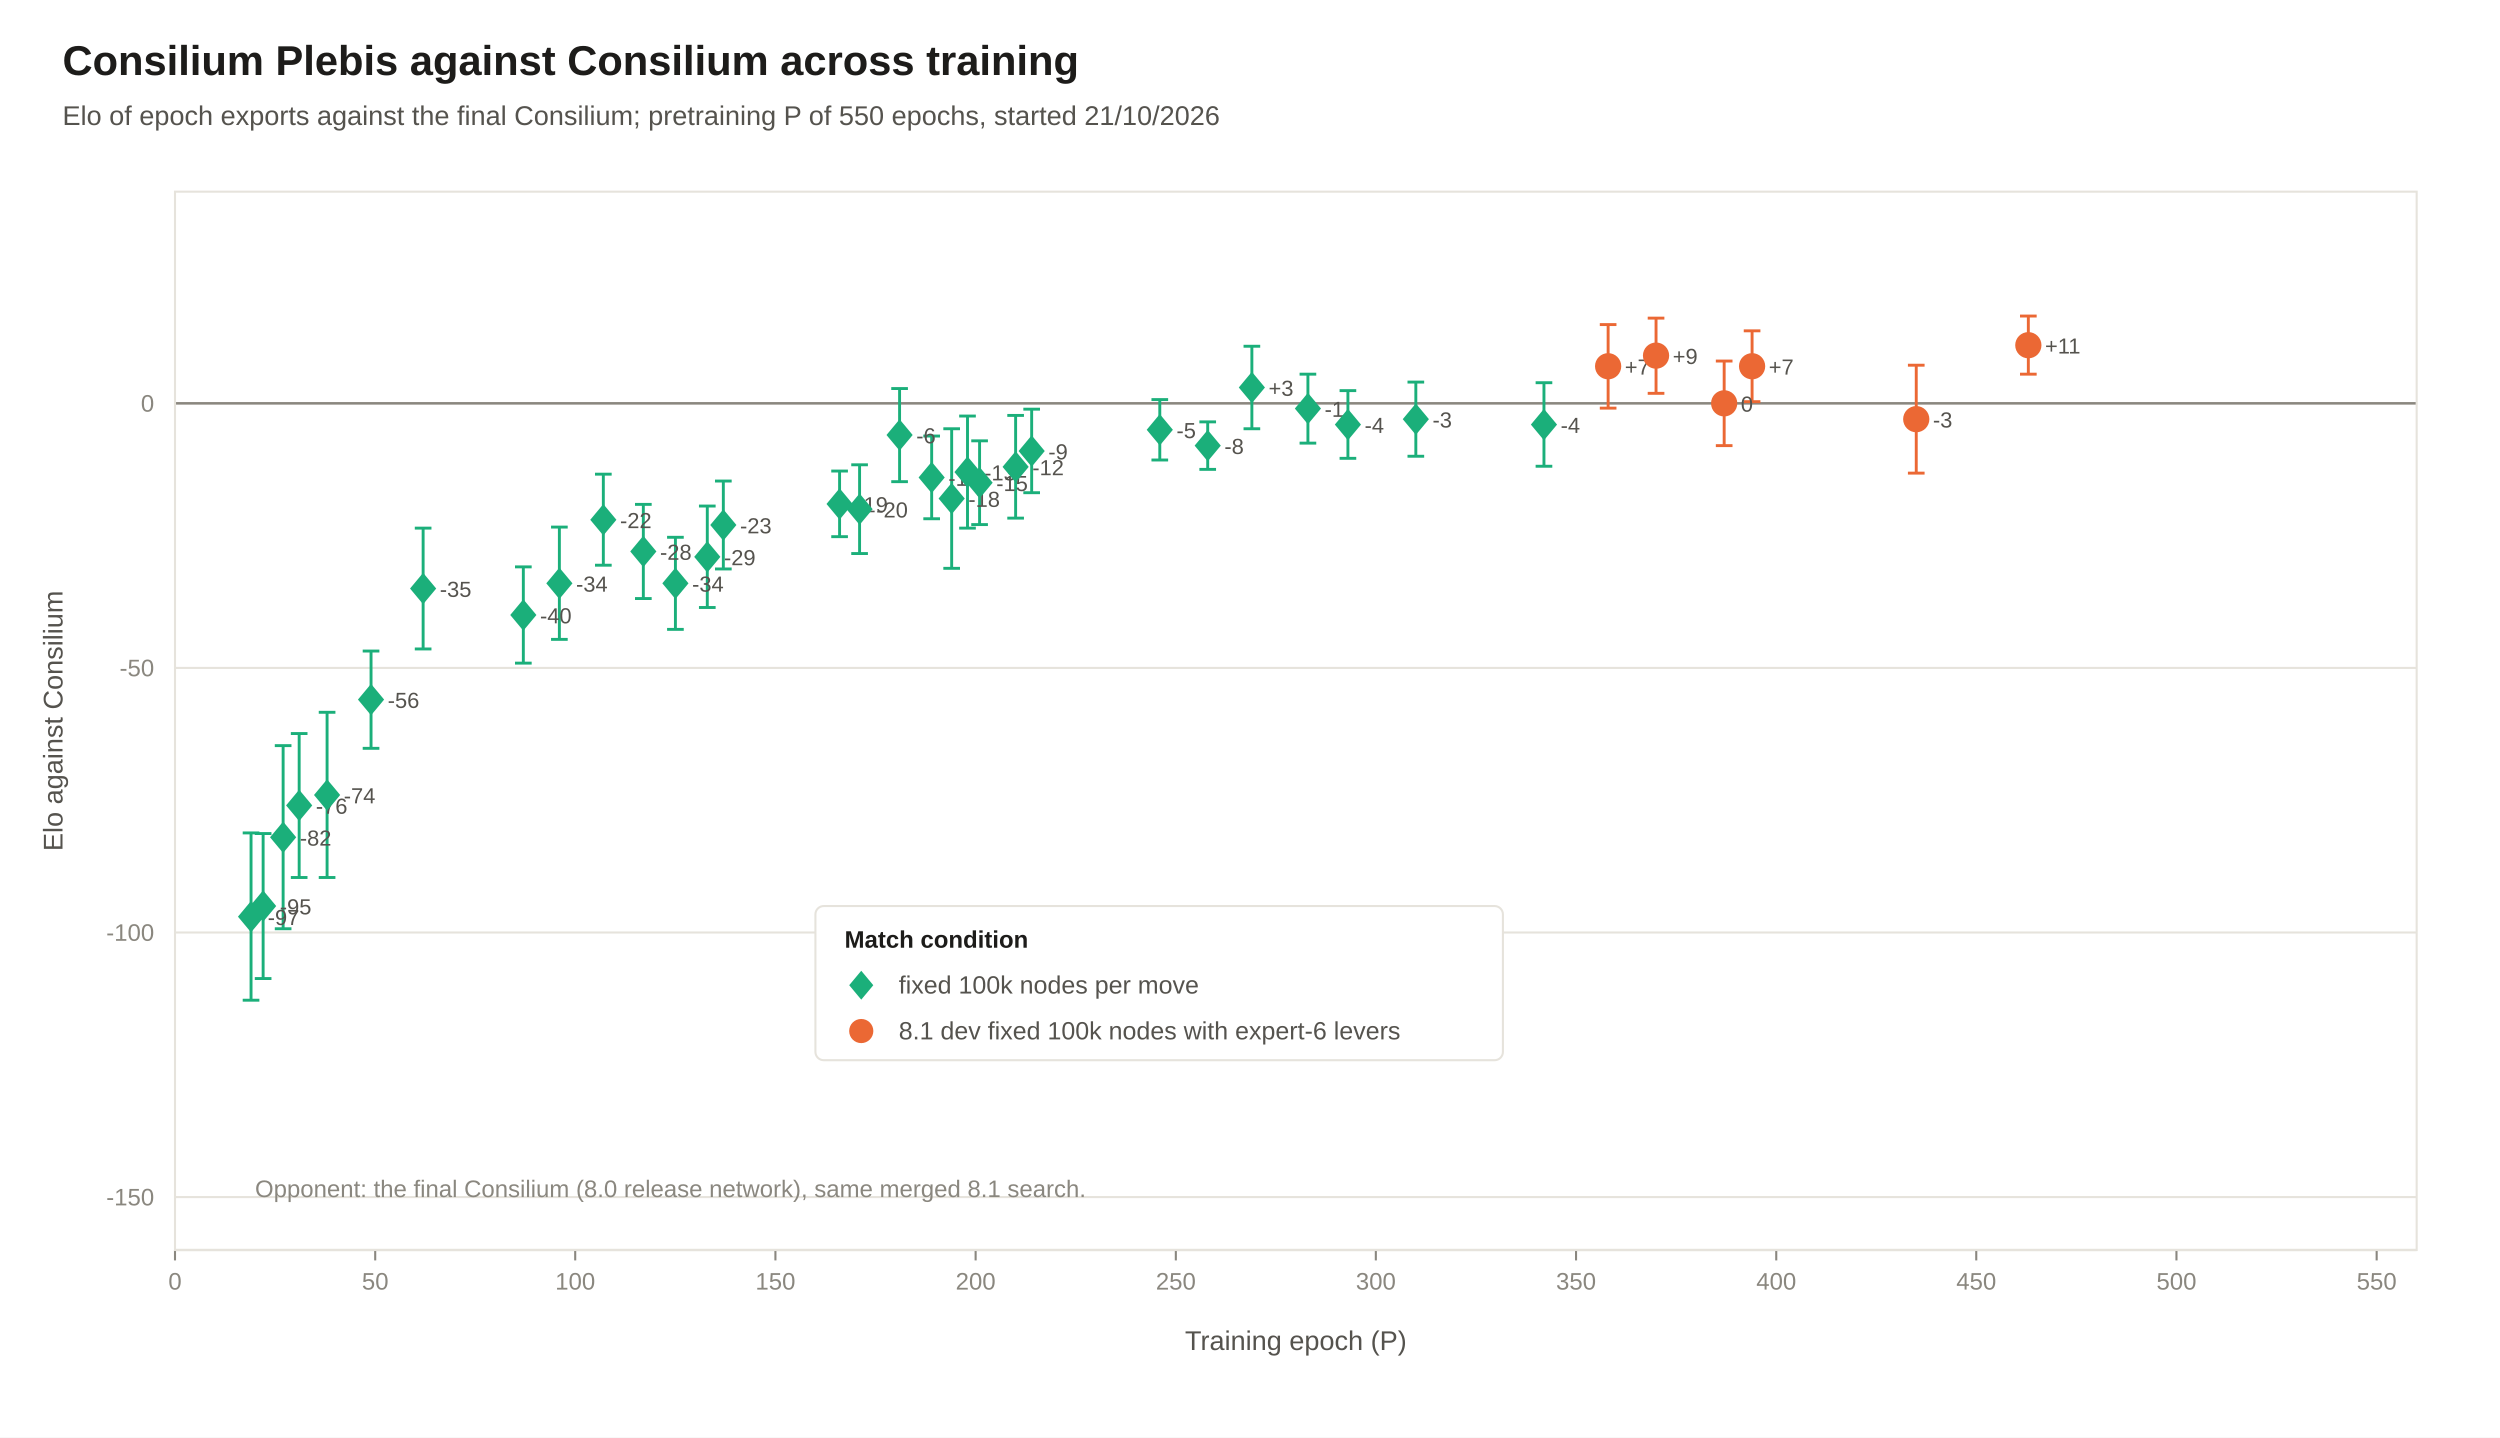
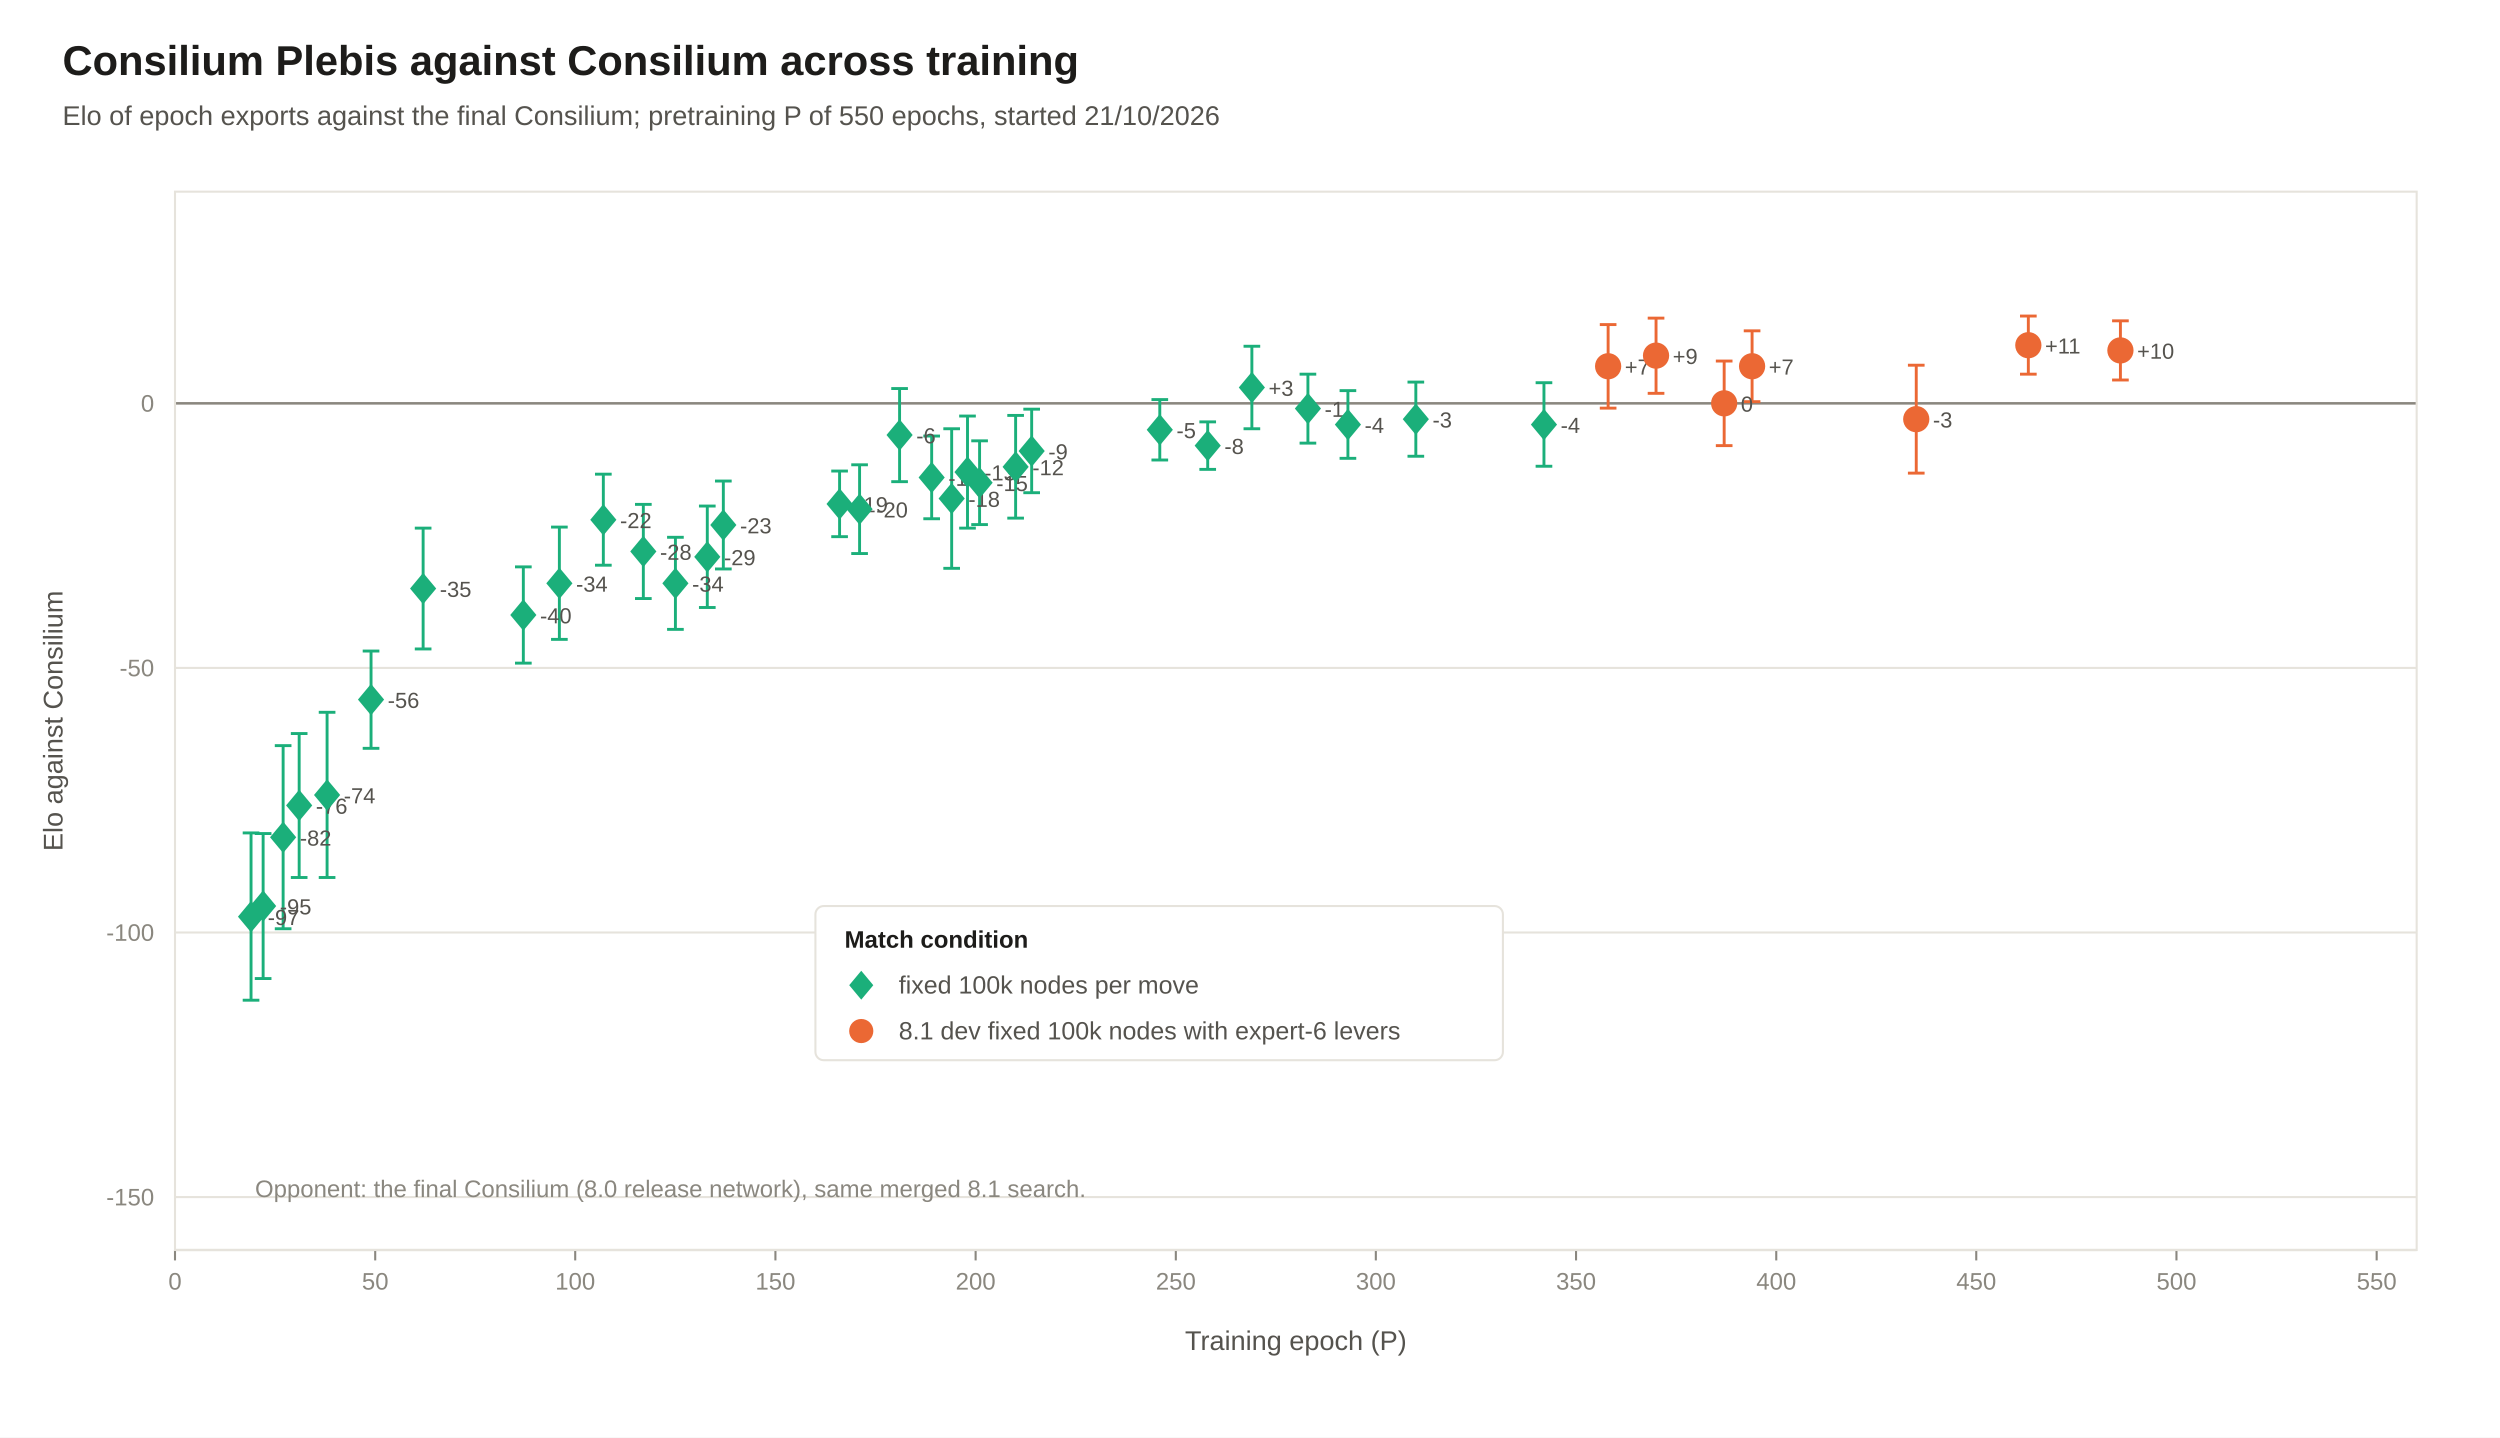
<svg xmlns="http://www.w3.org/2000/svg" viewBox="0 0 1200 690" width="1200" height="690" font-family="Segoe UI, Helvetica Neue, Arial, sans-serif" role="img" aria-label="Consilium Plebis against Consilium across training: Elo of epoch exports against the final Consilium; pretraining P of 550 epochs, started 21/10/2026">
  <rect width="1200" height="690" fill="#ffffff" />
  <line x1="84" y1="574.6" x2="1160" y2="574.6" stroke="#e6e3dc" stroke-width="1" />
  <text x="74.0" y="578.6" font-size="11.5" fill="#8a877f" text-anchor="end" font-weight="normal">-150</text>
  <line x1="84" y1="447.6" x2="1160" y2="447.6" stroke="#e6e3dc" stroke-width="1" />
  <text x="74.0" y="451.6" font-size="11.5" fill="#8a877f" text-anchor="end" font-weight="normal">-100</text>
  <line x1="84" y1="320.6" x2="1160" y2="320.6" stroke="#e6e3dc" stroke-width="1" />
  <text x="74.0" y="324.6" font-size="11.5" fill="#8a877f" text-anchor="end" font-weight="normal">-50</text>
  <line x1="84" y1="193.6" x2="1160" y2="193.6" stroke="#e6e3dc" stroke-width="1" />
  <text x="74.0" y="197.6" font-size="11.5" fill="#8a877f" text-anchor="end" font-weight="normal">0</text>
  <line x1="84" y1="193.6" x2="1160" y2="193.6" stroke="#8a877f" stroke-width="1.2" />
  <line x1="84" y1="600" x2="1160" y2="600" stroke="#8a877f" stroke-width="1" />
  <line x1="84.0" y1="600" x2="84.0" y2="605" stroke="#8a877f" stroke-width="1" />
  <text x="84.0" y="619.0" font-size="11.5" fill="#8a877f" text-anchor="middle" font-weight="normal">0</text>
  <line x1="180.1" y1="600" x2="180.1" y2="605" stroke="#8a877f" stroke-width="1" />
  <text x="180.1" y="619.0" font-size="11.5" fill="#8a877f" text-anchor="middle" font-weight="normal">50</text>
  <line x1="276.1" y1="600" x2="276.1" y2="605" stroke="#8a877f" stroke-width="1" />
  <text x="276.1" y="619.0" font-size="11.5" fill="#8a877f" text-anchor="middle" font-weight="normal">100</text>
  <line x1="372.2" y1="600" x2="372.2" y2="605" stroke="#8a877f" stroke-width="1" />
  <text x="372.2" y="619.0" font-size="11.5" fill="#8a877f" text-anchor="middle" font-weight="normal">150</text>
  <line x1="468.3" y1="600" x2="468.3" y2="605" stroke="#8a877f" stroke-width="1" />
  <text x="468.3" y="619.0" font-size="11.5" fill="#8a877f" text-anchor="middle" font-weight="normal">200</text>
  <line x1="564.4" y1="600" x2="564.4" y2="605" stroke="#8a877f" stroke-width="1" />
  <text x="564.4" y="619.0" font-size="11.5" fill="#8a877f" text-anchor="middle" font-weight="normal">250</text>
  <line x1="660.4" y1="600" x2="660.4" y2="605" stroke="#8a877f" stroke-width="1" />
  <text x="660.4" y="619.0" font-size="11.5" fill="#8a877f" text-anchor="middle" font-weight="normal">300</text>
  <line x1="756.5" y1="600" x2="756.5" y2="605" stroke="#8a877f" stroke-width="1" />
  <text x="756.5" y="619.0" font-size="11.5" fill="#8a877f" text-anchor="middle" font-weight="normal">350</text>
  <line x1="852.6" y1="600" x2="852.6" y2="605" stroke="#8a877f" stroke-width="1" />
  <text x="852.6" y="619.0" font-size="11.5" fill="#8a877f" text-anchor="middle" font-weight="normal">400</text>
  <line x1="948.6" y1="600" x2="948.6" y2="605" stroke="#8a877f" stroke-width="1" />
  <text x="948.6" y="619.0" font-size="11.5" fill="#8a877f" text-anchor="middle" font-weight="normal">450</text>
  <line x1="1044.7" y1="600" x2="1044.7" y2="605" stroke="#8a877f" stroke-width="1" />
  <text x="1044.7" y="619.0" font-size="11.5" fill="#8a877f" text-anchor="middle" font-weight="normal">500</text>
  <line x1="1140.8" y1="600" x2="1140.8" y2="605" stroke="#8a877f" stroke-width="1" />
  <text x="1140.8" y="619.0" font-size="11.5" fill="#8a877f" text-anchor="middle" font-weight="normal">550</text>
  <text x="622.0" y="648.0" font-size="13" fill="#55534e" text-anchor="middle" font-weight="normal">Training epoch (P)</text>
  <text x="30" y="346.0" font-size="13" fill="#55534e" text-anchor="middle" transform="rotate(-90 30 346.0)">Elo against Consilium</text>
  <line x1="120.5" y1="480.1" x2="120.5" y2="399.8" stroke="#1baf7a" stroke-width="1.4" />
  <line x1="116.5" y1="480.1" x2="124.5" y2="480.1" stroke="#1baf7a" stroke-width="1.4" />
  <line x1="116.5" y1="399.8" x2="124.5" y2="399.8" stroke="#1baf7a" stroke-width="1.4" />
  <line x1="126.3" y1="469.7" x2="126.3" y2="400.1" stroke="#1baf7a" stroke-width="1.4" />
  <line x1="122.3" y1="469.7" x2="130.3" y2="469.7" stroke="#1baf7a" stroke-width="1.4" />
  <line x1="122.3" y1="400.1" x2="130.3" y2="400.1" stroke="#1baf7a" stroke-width="1.4" />
  <line x1="135.9" y1="445.8" x2="135.9" y2="357.9" stroke="#1baf7a" stroke-width="1.4" />
  <line x1="131.9" y1="445.8" x2="139.9" y2="445.8" stroke="#1baf7a" stroke-width="1.4" />
  <line x1="131.9" y1="357.9" x2="139.9" y2="357.9" stroke="#1baf7a" stroke-width="1.4" />
  <line x1="143.6" y1="421.2" x2="143.6" y2="352.1" stroke="#1baf7a" stroke-width="1.4" />
  <line x1="139.6" y1="421.2" x2="147.6" y2="421.2" stroke="#1baf7a" stroke-width="1.4" />
  <line x1="139.6" y1="352.1" x2="147.6" y2="352.1" stroke="#1baf7a" stroke-width="1.4" />
  <line x1="157.0" y1="421.2" x2="157.0" y2="341.9" stroke="#1baf7a" stroke-width="1.4" />
  <line x1="153.0" y1="421.2" x2="161.0" y2="421.2" stroke="#1baf7a" stroke-width="1.4" />
  <line x1="153.0" y1="341.9" x2="161.0" y2="341.9" stroke="#1baf7a" stroke-width="1.4" />
  <line x1="178.1" y1="359.2" x2="178.1" y2="312.5" stroke="#1baf7a" stroke-width="1.4" />
  <line x1="174.1" y1="359.2" x2="182.1" y2="359.2" stroke="#1baf7a" stroke-width="1.4" />
  <line x1="174.1" y1="312.5" x2="182.1" y2="312.5" stroke="#1baf7a" stroke-width="1.4" />
  <line x1="203.1" y1="311.5" x2="203.1" y2="253.5" stroke="#1baf7a" stroke-width="1.4" />
  <line x1="199.1" y1="311.5" x2="207.1" y2="311.5" stroke="#1baf7a" stroke-width="1.4" />
  <line x1="199.1" y1="253.5" x2="207.1" y2="253.5" stroke="#1baf7a" stroke-width="1.4" />
  <line x1="251.2" y1="318.3" x2="251.2" y2="272.1" stroke="#1baf7a" stroke-width="1.4" />
  <line x1="247.2" y1="318.3" x2="255.2" y2="318.3" stroke="#1baf7a" stroke-width="1.4" />
  <line x1="247.2" y1="272.1" x2="255.2" y2="272.1" stroke="#1baf7a" stroke-width="1.4" />
  <line x1="268.5" y1="306.9" x2="268.5" y2="253.0" stroke="#1baf7a" stroke-width="1.4" />
  <line x1="264.5" y1="306.9" x2="272.5" y2="306.9" stroke="#1baf7a" stroke-width="1.4" />
  <line x1="264.5" y1="253.0" x2="272.5" y2="253.0" stroke="#1baf7a" stroke-width="1.4" />
  <line x1="289.6" y1="271.3" x2="289.6" y2="227.6" stroke="#1baf7a" stroke-width="1.4" />
  <line x1="285.6" y1="271.3" x2="293.6" y2="271.3" stroke="#1baf7a" stroke-width="1.4" />
  <line x1="285.6" y1="227.6" x2="293.6" y2="227.6" stroke="#1baf7a" stroke-width="1.4" />
  <line x1="308.8" y1="287.3" x2="308.8" y2="242.1" stroke="#1baf7a" stroke-width="1.4" />
  <line x1="304.8" y1="287.3" x2="312.8" y2="287.3" stroke="#1baf7a" stroke-width="1.4" />
  <line x1="304.8" y1="242.1" x2="312.8" y2="242.1" stroke="#1baf7a" stroke-width="1.4" />
  <line x1="324.2" y1="302.1" x2="324.2" y2="257.9" stroke="#1baf7a" stroke-width="1.4" />
  <line x1="320.2" y1="302.1" x2="328.2" y2="302.1" stroke="#1baf7a" stroke-width="1.4" />
  <line x1="320.2" y1="257.9" x2="328.2" y2="257.9" stroke="#1baf7a" stroke-width="1.4" />
  <line x1="339.5" y1="291.6" x2="339.5" y2="242.9" stroke="#1baf7a" stroke-width="1.4" />
  <line x1="335.5" y1="291.6" x2="343.5" y2="291.6" stroke="#1baf7a" stroke-width="1.4" />
  <line x1="335.5" y1="242.9" x2="343.5" y2="242.9" stroke="#1baf7a" stroke-width="1.4" />
  <line x1="347.2" y1="273.1" x2="347.2" y2="230.9" stroke="#1baf7a" stroke-width="1.4" />
  <line x1="343.2" y1="273.1" x2="351.2" y2="273.1" stroke="#1baf7a" stroke-width="1.4" />
  <line x1="343.2" y1="230.9" x2="351.2" y2="230.9" stroke="#1baf7a" stroke-width="1.4" />
  <line x1="403.0" y1="257.6" x2="403.0" y2="226.1" stroke="#1baf7a" stroke-width="1.4" />
  <line x1="399.0" y1="257.6" x2="407.0" y2="257.6" stroke="#1baf7a" stroke-width="1.4" />
  <line x1="399.0" y1="226.1" x2="407.0" y2="226.1" stroke="#1baf7a" stroke-width="1.4" />
  <line x1="412.6" y1="265.7" x2="412.6" y2="223.1" stroke="#1baf7a" stroke-width="1.4" />
  <line x1="408.6" y1="265.7" x2="416.6" y2="265.7" stroke="#1baf7a" stroke-width="1.4" />
  <line x1="408.6" y1="223.1" x2="416.6" y2="223.1" stroke="#1baf7a" stroke-width="1.4" />
  <line x1="431.8" y1="231.2" x2="431.8" y2="186.5" stroke="#1baf7a" stroke-width="1.4" />
  <line x1="427.8" y1="231.2" x2="435.8" y2="231.2" stroke="#1baf7a" stroke-width="1.4" />
  <line x1="427.8" y1="186.5" x2="435.8" y2="186.5" stroke="#1baf7a" stroke-width="1.4" />
  <line x1="447.2" y1="249.0" x2="447.2" y2="209.3" stroke="#1baf7a" stroke-width="1.4" />
  <line x1="443.2" y1="249.0" x2="451.2" y2="249.0" stroke="#1baf7a" stroke-width="1.4" />
  <line x1="443.2" y1="209.3" x2="451.2" y2="209.3" stroke="#1baf7a" stroke-width="1.4" />
  <line x1="456.8" y1="272.8" x2="456.8" y2="205.8" stroke="#1baf7a" stroke-width="1.4" />
  <line x1="452.8" y1="272.8" x2="460.8" y2="272.8" stroke="#1baf7a" stroke-width="1.4" />
  <line x1="452.8" y1="205.8" x2="460.8" y2="205.8" stroke="#1baf7a" stroke-width="1.4" />
  <line x1="464.4" y1="253.5" x2="464.4" y2="199.7" stroke="#1baf7a" stroke-width="1.4" />
  <line x1="460.4" y1="253.5" x2="468.4" y2="253.5" stroke="#1baf7a" stroke-width="1.4" />
  <line x1="460.4" y1="199.7" x2="468.4" y2="199.7" stroke="#1baf7a" stroke-width="1.4" />
  <line x1="470.2" y1="251.8" x2="470.2" y2="211.6" stroke="#1baf7a" stroke-width="1.4" />
  <line x1="466.2" y1="251.8" x2="474.2" y2="251.8" stroke="#1baf7a" stroke-width="1.4" />
  <line x1="466.2" y1="211.6" x2="474.2" y2="211.6" stroke="#1baf7a" stroke-width="1.4" />
  <line x1="487.5" y1="248.7" x2="487.5" y2="199.4" stroke="#1baf7a" stroke-width="1.4" />
  <line x1="483.5" y1="248.7" x2="491.5" y2="248.7" stroke="#1baf7a" stroke-width="1.4" />
  <line x1="483.5" y1="199.4" x2="491.5" y2="199.4" stroke="#1baf7a" stroke-width="1.4" />
  <line x1="495.2" y1="236.5" x2="495.2" y2="196.4" stroke="#1baf7a" stroke-width="1.4" />
  <line x1="491.2" y1="236.5" x2="499.2" y2="236.5" stroke="#1baf7a" stroke-width="1.4" />
  <line x1="491.2" y1="196.4" x2="499.2" y2="196.4" stroke="#1baf7a" stroke-width="1.4" />
  <line x1="556.7" y1="220.8" x2="556.7" y2="191.8" stroke="#1baf7a" stroke-width="1.4" />
  <line x1="552.7" y1="220.8" x2="560.7" y2="220.8" stroke="#1baf7a" stroke-width="1.4" />
  <line x1="552.7" y1="191.8" x2="560.7" y2="191.8" stroke="#1baf7a" stroke-width="1.4" />
  <line x1="579.7" y1="225.3" x2="579.7" y2="202.5" stroke="#1baf7a" stroke-width="1.4" />
  <line x1="575.7" y1="225.3" x2="583.7" y2="225.3" stroke="#1baf7a" stroke-width="1.4" />
  <line x1="575.7" y1="202.5" x2="583.7" y2="202.5" stroke="#1baf7a" stroke-width="1.4" />
  <line x1="600.9" y1="205.8" x2="600.9" y2="166.2" stroke="#1baf7a" stroke-width="1.4" />
  <line x1="596.9" y1="205.8" x2="604.9" y2="205.8" stroke="#1baf7a" stroke-width="1.4" />
  <line x1="596.9" y1="166.2" x2="604.9" y2="166.2" stroke="#1baf7a" stroke-width="1.4" />
  <line x1="627.8" y1="212.7" x2="627.8" y2="179.6" stroke="#1baf7a" stroke-width="1.4" />
  <line x1="623.8" y1="212.7" x2="631.8" y2="212.7" stroke="#1baf7a" stroke-width="1.4" />
  <line x1="623.8" y1="179.6" x2="631.8" y2="179.6" stroke="#1baf7a" stroke-width="1.4" />
  <line x1="647.0" y1="220.0" x2="647.0" y2="187.5" stroke="#1baf7a" stroke-width="1.4" />
  <line x1="643.0" y1="220.0" x2="651.0" y2="220.0" stroke="#1baf7a" stroke-width="1.4" />
  <line x1="643.0" y1="187.5" x2="651.0" y2="187.5" stroke="#1baf7a" stroke-width="1.4" />
  <line x1="679.6" y1="219.0" x2="679.6" y2="183.4" stroke="#1baf7a" stroke-width="1.4" />
  <line x1="675.6" y1="219.0" x2="683.6" y2="219.0" stroke="#1baf7a" stroke-width="1.4" />
  <line x1="675.6" y1="183.4" x2="683.6" y2="183.4" stroke="#1baf7a" stroke-width="1.4" />
  <line x1="741.1" y1="223.8" x2="741.1" y2="183.7" stroke="#1baf7a" stroke-width="1.4" />
  <line x1="737.1" y1="223.8" x2="745.1" y2="223.8" stroke="#1baf7a" stroke-width="1.4" />
  <line x1="737.1" y1="183.7" x2="745.1" y2="183.7" stroke="#1baf7a" stroke-width="1.4" />
  <polygon points="120.5,433.4 126.0,440.0 120.5,446.6 115.0,440.0" fill="#1baf7a" stroke="#1baf7a" stroke-width="1.2" />
  <text x="128.5" y="444.0" font-size="10.5" fill="#55534e" text-anchor="start" font-weight="normal">-97</text>
  <polygon points="126.3,428.3 131.8,434.9 126.3,441.5 120.8,434.9" fill="#1baf7a" stroke="#1baf7a" stroke-width="1.2" />
  <text x="134.3" y="438.9" font-size="10.5" fill="#55534e" text-anchor="start" font-weight="normal">-95</text>
  <polygon points="135.9,395.3 141.4,401.9 135.9,408.5 130.4,401.9" fill="#1baf7a" stroke="#1baf7a" stroke-width="1.2" />
  <text x="143.9" y="405.9" font-size="10.5" fill="#55534e" text-anchor="start" font-weight="normal">-82</text>
  <polygon points="143.6,380.0 149.1,386.6 143.6,393.2 138.1,386.6" fill="#1baf7a" stroke="#1baf7a" stroke-width="1.2" />
  <text x="151.6" y="390.6" font-size="10.5" fill="#55534e" text-anchor="start" font-weight="normal">-76</text>
  <polygon points="157.0,375.0 162.5,381.6 157.0,388.2 151.5,381.6" fill="#1baf7a" stroke="#1baf7a" stroke-width="1.2" />
  <text x="165.0" y="385.6" font-size="10.5" fill="#55534e" text-anchor="start" font-weight="normal">-74</text>
  <polygon points="178.1,329.2 183.6,335.8 178.1,342.4 172.6,335.8" fill="#1baf7a" stroke="#1baf7a" stroke-width="1.2" />
  <text x="186.1" y="339.8" font-size="10.5" fill="#55534e" text-anchor="start" font-weight="normal">-56</text>
  <polygon points="203.1,275.9 208.6,282.5 203.1,289.1 197.6,282.5" fill="#1baf7a" stroke="#1baf7a" stroke-width="1.2" />
  <text x="211.1" y="286.5" font-size="10.5" fill="#55534e" text-anchor="start" font-weight="normal">-35</text>
  <polygon points="251.2,288.6 256.7,295.2 251.2,301.8 245.7,295.2" fill="#1baf7a" stroke="#1baf7a" stroke-width="1.2" />
  <text x="259.2" y="299.2" font-size="10.5" fill="#55534e" text-anchor="start" font-weight="normal">-40</text>
  <polygon points="268.5,273.4 274.0,280.0 268.5,286.6 263.0,280.0" fill="#1baf7a" stroke="#1baf7a" stroke-width="1.2" />
  <text x="276.5" y="284.0" font-size="10.5" fill="#55534e" text-anchor="start" font-weight="normal">-34</text>
  <polygon points="289.6,242.9 295.1,249.5 289.6,256.1 284.1,249.5" fill="#1baf7a" stroke="#1baf7a" stroke-width="1.2" />
  <text x="297.6" y="253.5" font-size="10.5" fill="#55534e" text-anchor="start" font-weight="normal">-22</text>
  <polygon points="308.8,258.1 314.3,264.7 308.8,271.3 303.3,264.7" fill="#1baf7a" stroke="#1baf7a" stroke-width="1.2" />
  <text x="316.8" y="268.7" font-size="10.5" fill="#55534e" text-anchor="start" font-weight="normal">-28</text>
  <polygon points="324.2,273.4 329.7,280.0 324.2,286.6 318.7,280.0" fill="#1baf7a" stroke="#1baf7a" stroke-width="1.2" />
  <text x="332.2" y="284.0" font-size="10.5" fill="#55534e" text-anchor="start" font-weight="normal">-34</text>
  <polygon points="339.5,260.7 345.0,267.3 339.5,273.9 334.0,267.3" fill="#1baf7a" stroke="#1baf7a" stroke-width="1.2" />
  <text x="347.5" y="271.3" font-size="10.5" fill="#55534e" text-anchor="start" font-weight="normal">-29</text>
  <polygon points="347.2,245.4 352.7,252.0 347.2,258.6 341.7,252.0" fill="#1baf7a" stroke="#1baf7a" stroke-width="1.2" />
  <text x="355.2" y="256.0" font-size="10.5" fill="#55534e" text-anchor="start" font-weight="normal">-23</text>
  <polygon points="403.0,235.3 408.5,241.9 403.0,248.5 397.5,241.9" fill="#1baf7a" stroke="#1baf7a" stroke-width="1.2" />
  <text x="411.0" y="245.9" font-size="10.5" fill="#55534e" text-anchor="start" font-weight="normal">-19</text>
  <polygon points="412.6,237.8 418.1,244.4 412.6,251.0 407.1,244.4" fill="#1baf7a" stroke="#1baf7a" stroke-width="1.2" />
  <text x="420.6" y="248.4" font-size="10.5" fill="#55534e" text-anchor="start" font-weight="normal">-20</text>
  <polygon points="431.8,202.2 437.3,208.8 431.8,215.4 426.3,208.8" fill="#1baf7a" stroke="#1baf7a" stroke-width="1.2" />
  <text x="439.8" y="212.8" font-size="10.5" fill="#55534e" text-anchor="start" font-weight="normal">-6</text>
  <polygon points="447.2,222.6 452.7,229.2 447.2,235.8 441.7,229.2" fill="#1baf7a" stroke="#1baf7a" stroke-width="1.2" />
  <text x="455.2" y="233.2" font-size="10.5" fill="#55534e" text-anchor="start" font-weight="normal">-14</text>
  <polygon points="456.8,232.7 462.3,239.3 456.8,245.9 451.3,239.3" fill="#1baf7a" stroke="#1baf7a" stroke-width="1.2" />
  <text x="464.8" y="243.3" font-size="10.5" fill="#55534e" text-anchor="start" font-weight="normal">-18</text>
  <polygon points="464.4,220.0 469.9,226.6 464.4,233.2 458.9,226.6" fill="#1baf7a" stroke="#1baf7a" stroke-width="1.2" />
  <text x="472.4" y="230.6" font-size="10.5" fill="#55534e" text-anchor="start" font-weight="normal">-13</text>
  <polygon points="470.2,225.1 475.7,231.7 470.2,238.3 464.7,231.7" fill="#1baf7a" stroke="#1baf7a" stroke-width="1.2" />
  <text x="478.2" y="235.7" font-size="10.5" fill="#55534e" text-anchor="start" font-weight="normal">-15</text>
  <polygon points="487.5,217.5 493.0,224.1 487.5,230.7 482.0,224.1" fill="#1baf7a" stroke="#1baf7a" stroke-width="1.2" />
  <text x="495.5" y="228.1" font-size="10.5" fill="#55534e" text-anchor="start" font-weight="normal">-12</text>
  <polygon points="495.2,209.9 500.7,216.5 495.2,223.1 489.7,216.5" fill="#1baf7a" stroke="#1baf7a" stroke-width="1.2" />
  <text x="503.2" y="220.5" font-size="10.5" fill="#55534e" text-anchor="start" font-weight="normal">-9</text>
  <polygon points="556.7,199.7 562.2,206.3 556.7,212.9 551.2,206.3" fill="#1baf7a" stroke="#1baf7a" stroke-width="1.2" />
  <text x="564.7" y="210.3" font-size="10.5" fill="#55534e" text-anchor="start" font-weight="normal">-5</text>
  <polygon points="579.7,207.3 585.2,213.9 579.7,220.5 574.2,213.9" fill="#1baf7a" stroke="#1baf7a" stroke-width="1.2" />
  <text x="587.7" y="217.9" font-size="10.5" fill="#55534e" text-anchor="start" font-weight="normal">-8</text>
  <polygon points="600.9,179.4 606.4,186.0 600.9,192.6 595.4,186.0" fill="#1baf7a" stroke="#1baf7a" stroke-width="1.2" />
  <text x="608.9" y="190.0" font-size="10.5" fill="#55534e" text-anchor="start" font-weight="normal">+3</text>
  <polygon points="627.8,189.5 633.3,196.1 627.8,202.7 622.3,196.1" fill="#1baf7a" stroke="#1baf7a" stroke-width="1.2" />
  <text x="635.8" y="200.1" font-size="10.5" fill="#55534e" text-anchor="start" font-weight="normal">-1</text>
  <polygon points="647.0,197.2 652.5,203.8 647.0,210.4 641.5,203.8" fill="#1baf7a" stroke="#1baf7a" stroke-width="1.2" />
  <text x="655.0" y="207.8" font-size="10.5" fill="#55534e" text-anchor="start" font-weight="normal">-4</text>
  <polygon points="679.6,194.6 685.1,201.2 679.6,207.8 674.1,201.2" fill="#1baf7a" stroke="#1baf7a" stroke-width="1.2" />
  <text x="687.6" y="205.2" font-size="10.5" fill="#55534e" text-anchor="start" font-weight="normal">-3</text>
  <polygon points="741.1,197.2 746.6,203.8 741.1,210.4 735.6,203.8" fill="#1baf7a" stroke="#1baf7a" stroke-width="1.2" />
  <text x="749.1" y="207.8" font-size="10.5" fill="#55534e" text-anchor="start" font-weight="normal">-4</text>
  <line x1="771.9" y1="195.9" x2="771.9" y2="155.8" stroke="#eb6834" stroke-width="1.4" />
  <line x1="767.9" y1="195.9" x2="775.9" y2="195.9" stroke="#eb6834" stroke-width="1.4" />
  <line x1="767.9" y1="155.8" x2="775.9" y2="155.8" stroke="#eb6834" stroke-width="1.4" />
  <line x1="794.9" y1="188.8" x2="794.9" y2="152.7" stroke="#eb6834" stroke-width="1.4" />
  <line x1="790.9" y1="188.8" x2="798.9" y2="188.8" stroke="#eb6834" stroke-width="1.4" />
  <line x1="790.9" y1="152.7" x2="798.9" y2="152.7" stroke="#eb6834" stroke-width="1.4" />
  <line x1="827.6" y1="213.9" x2="827.6" y2="173.3" stroke="#eb6834" stroke-width="1.4" />
  <line x1="823.6" y1="213.9" x2="831.6" y2="213.9" stroke="#eb6834" stroke-width="1.4" />
  <line x1="823.6" y1="173.3" x2="831.6" y2="173.3" stroke="#eb6834" stroke-width="1.4" />
  <line x1="841.0" y1="192.8" x2="841.0" y2="158.8" stroke="#eb6834" stroke-width="1.4" />
  <line x1="837.0" y1="192.8" x2="845.0" y2="192.8" stroke="#eb6834" stroke-width="1.4" />
  <line x1="837.0" y1="158.8" x2="845.0" y2="158.8" stroke="#eb6834" stroke-width="1.4" />
  <line x1="919.8" y1="227.1" x2="919.8" y2="175.3" stroke="#eb6834" stroke-width="1.4" />
  <line x1="915.8" y1="227.1" x2="923.8" y2="227.1" stroke="#eb6834" stroke-width="1.4" />
  <line x1="915.8" y1="175.3" x2="923.8" y2="175.3" stroke="#eb6834" stroke-width="1.4" />
  <line x1="973.6" y1="179.6" x2="973.6" y2="151.7" stroke="#eb6834" stroke-width="1.4" />
  <line x1="969.6" y1="179.6" x2="977.6" y2="179.6" stroke="#eb6834" stroke-width="1.4" />
  <line x1="969.6" y1="151.7" x2="977.6" y2="151.7" stroke="#eb6834" stroke-width="1.4" />
+   <line x1="1017.8" y1="182.4" x2="1017.8" y2="154.0" stroke="#eb6834" stroke-width="1.4" />
+   <line x1="1013.8" y1="182.4" x2="1021.8" y2="182.4" stroke="#eb6834" stroke-width="1.4" />
+   <line x1="1013.8" y1="154.0" x2="1021.8" y2="154.0" stroke="#eb6834" stroke-width="1.4" />
  <circle cx="771.9" cy="175.8" r="5.5" fill="#eb6834" stroke="#eb6834" stroke-width="1.6" />
  <text x="779.9" y="179.8" font-size="10.5" fill="#55534e" text-anchor="start" font-weight="normal">+7</text>
  <circle cx="794.9" cy="170.7" r="5.5" fill="#eb6834" stroke="#eb6834" stroke-width="1.6" />
  <text x="802.9" y="174.7" font-size="10.5" fill="#55534e" text-anchor="start" font-weight="normal">+9</text>
  <circle cx="827.6" cy="193.6" r="5.5" fill="#eb6834" stroke="#eb6834" stroke-width="1.6" />
  <text x="835.6" y="197.6" font-size="10.5" fill="#55534e" text-anchor="start" font-weight="normal">0</text>
  <circle cx="841.0" cy="175.8" r="5.5" fill="#eb6834" stroke="#eb6834" stroke-width="1.6" />
  <text x="849.0" y="179.8" font-size="10.5" fill="#55534e" text-anchor="start" font-weight="normal">+7</text>
  <circle cx="919.8" cy="201.2" r="5.5" fill="#eb6834" stroke="#eb6834" stroke-width="1.6" />
  <text x="927.8" y="205.2" font-size="10.5" fill="#55534e" text-anchor="start" font-weight="normal">-3</text>
  <circle cx="973.6" cy="165.7" r="5.5" fill="#eb6834" stroke="#eb6834" stroke-width="1.6" />
  <text x="981.6" y="169.7" font-size="10.5" fill="#55534e" text-anchor="start" font-weight="normal">+11</text>
+   <circle cx="1017.8" cy="168.2" r="5.5" fill="#eb6834" stroke="#eb6834" stroke-width="1.6" />
+   <text x="1025.8" y="172.2" font-size="10.5" fill="#55534e" text-anchor="start" font-weight="normal">+10</text>
  <text x="122.4" y="574.6" font-size="11.5" fill="#8a877f" text-anchor="start" font-weight="normal">Opponent: the final Consilium (8.0 release network), same merged 8.1 search.</text>
  <rect x="391.4" y="434.9" width="330" height="74" rx="4" fill="#ffffff" stroke="#e6e3dc" />
  <text x="405.4" y="454.9" font-size="11.5" fill="#1d1c1a" text-anchor="start" font-weight="bold">Match condition</text>
  <polygon points="413.4,466.9 418.4,472.9 413.4,478.9 408.4,472.9" fill="#1baf7a" stroke="#1baf7a" stroke-width="1.2" />
  <text x="431.4" y="476.9" font-size="12" fill="#55534e" text-anchor="start" font-weight="normal">fixed 100k nodes per move</text>
  <circle cx="413.4" cy="494.9" r="5" fill="#eb6834" stroke="#eb6834" stroke-width="1.6" />
  <text x="431.4" y="498.9" font-size="12" fill="#55534e" text-anchor="start" font-weight="normal">8.1 dev fixed 100k nodes with expert-6 levers</text>
  <text x="30.0" y="36.0" font-size="20" fill="#1d1c1a" text-anchor="start" font-weight="bold">Consilium Plebis against Consilium across training</text>
  <text x="30.0" y="60.0" font-size="13" fill="#55534e" text-anchor="start" font-weight="normal">Elo of epoch exports against the final Consilium; pretraining P of 550 epochs, started 21/10/2026</text>
  <rect x="84" y="92" width="1076" height="508" fill="none" stroke="#e6e3dc" />
</svg>
